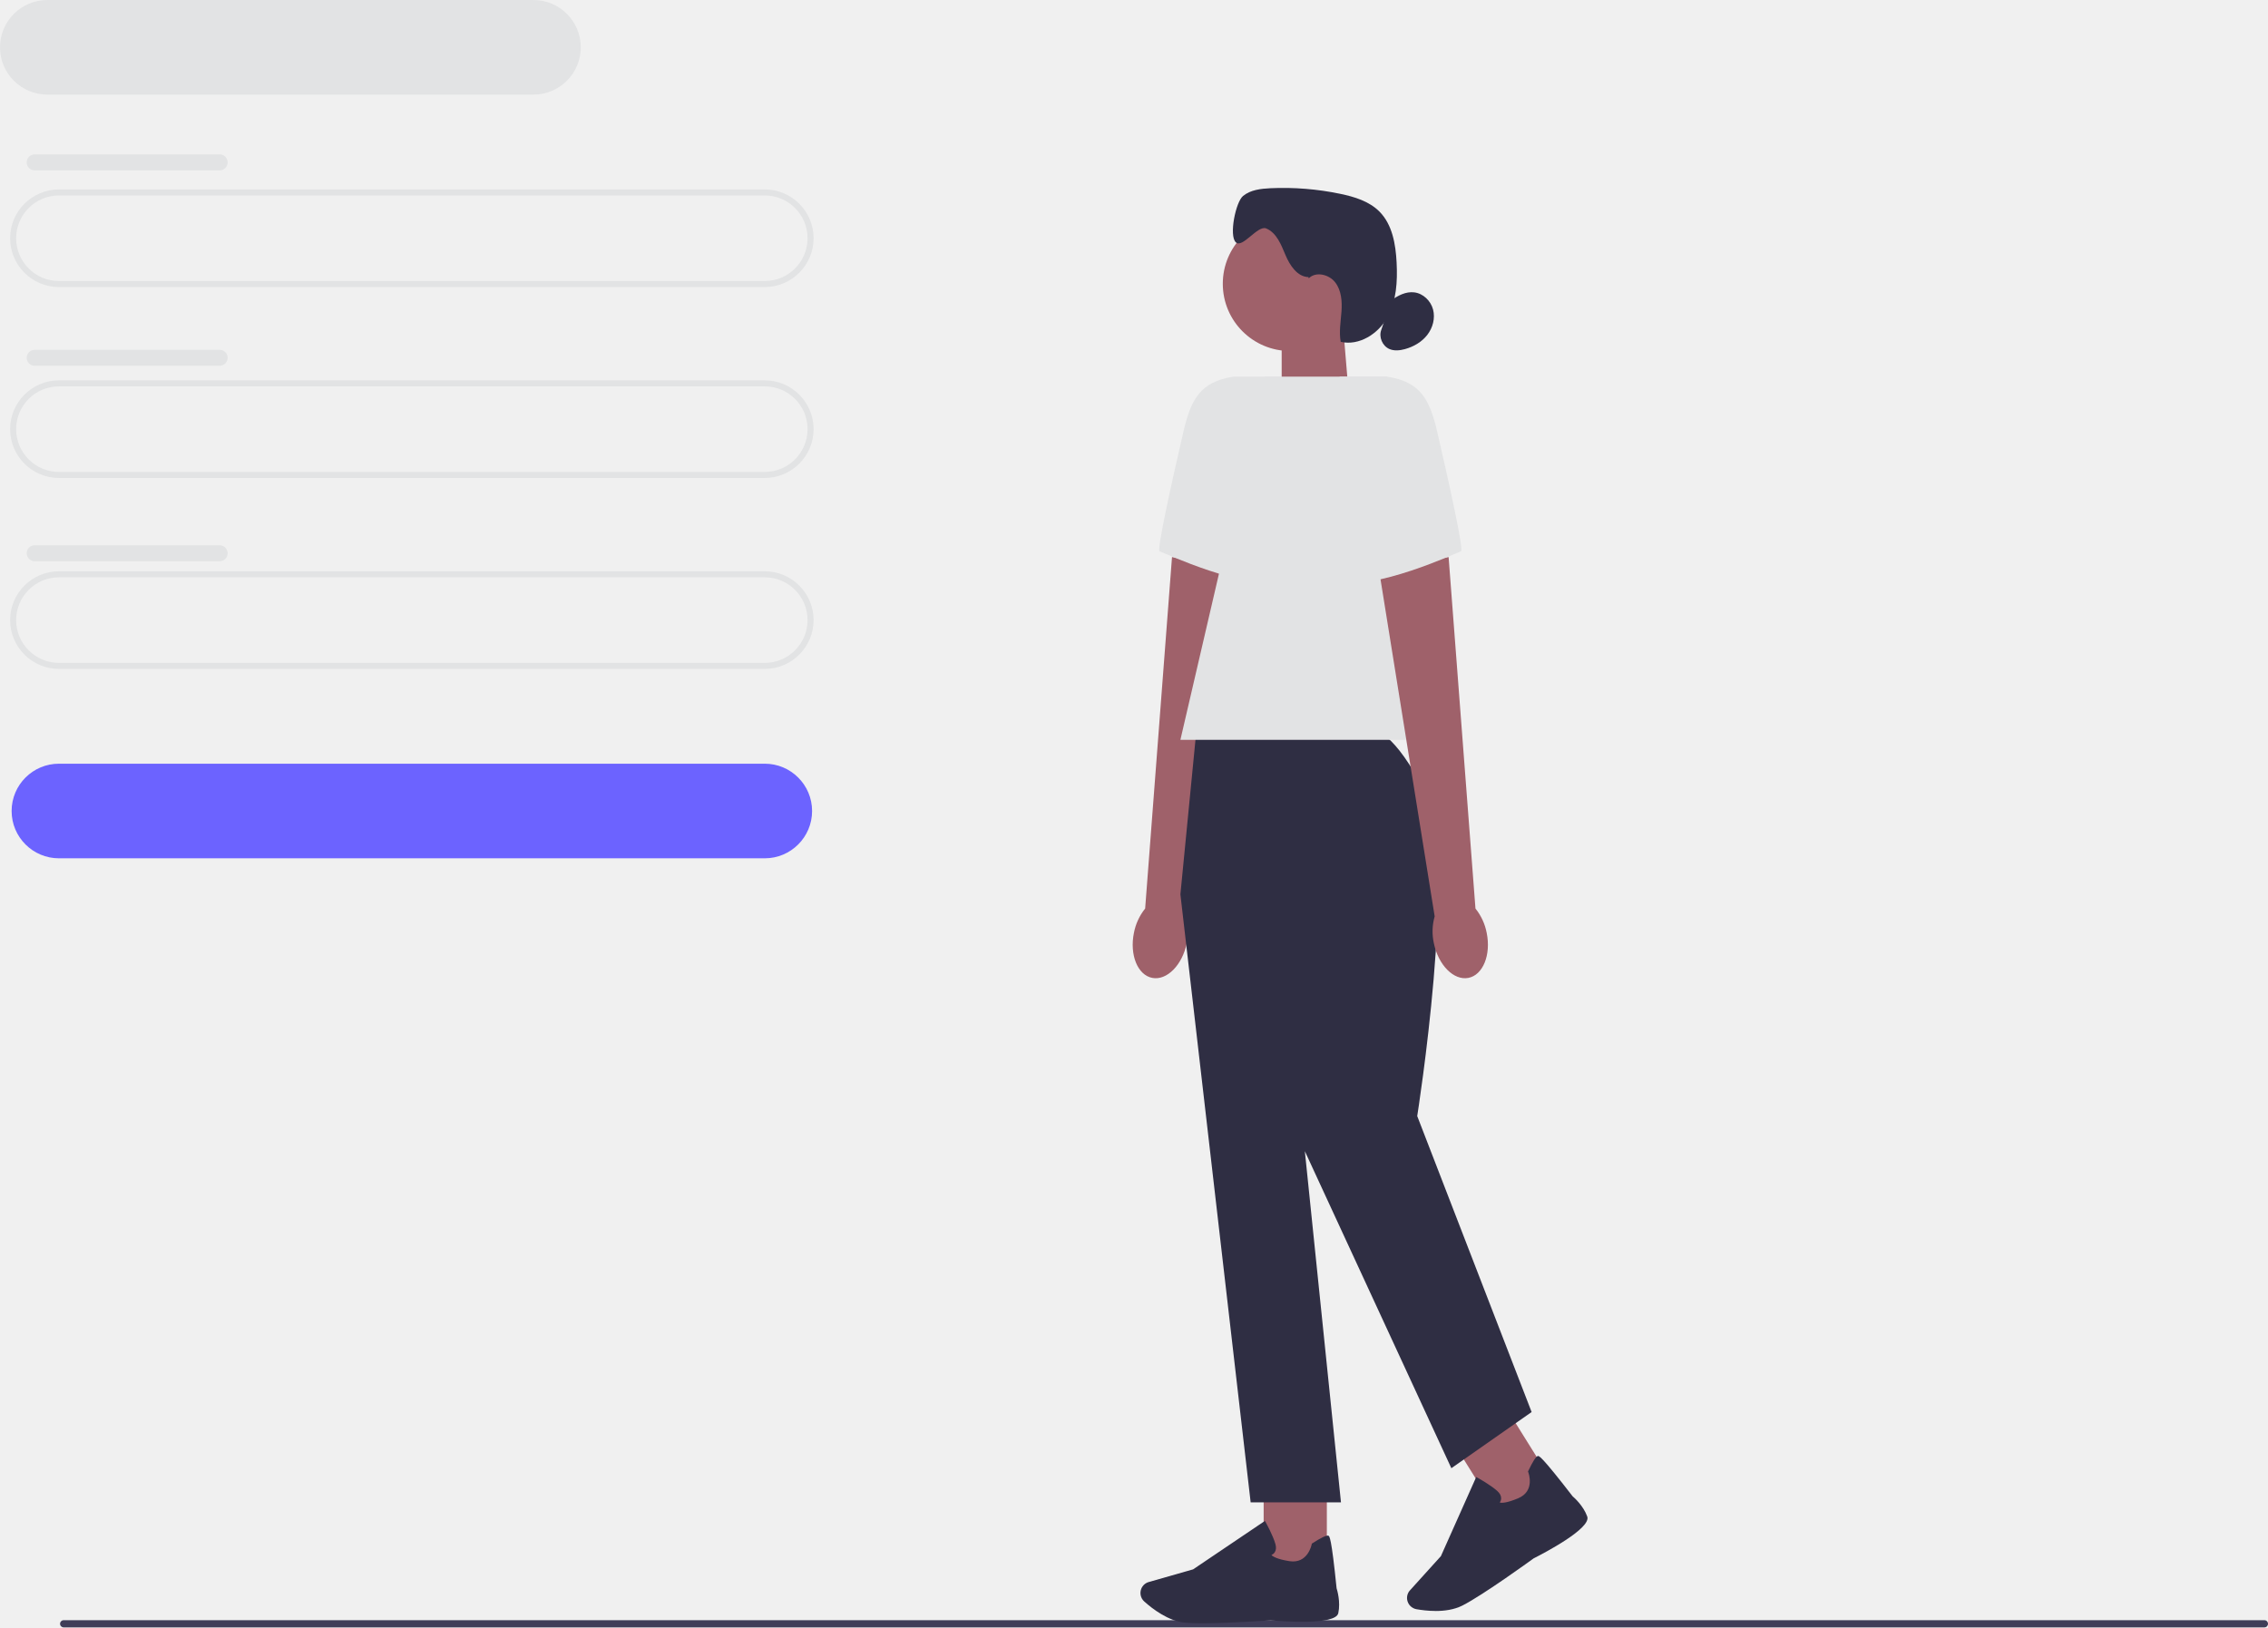
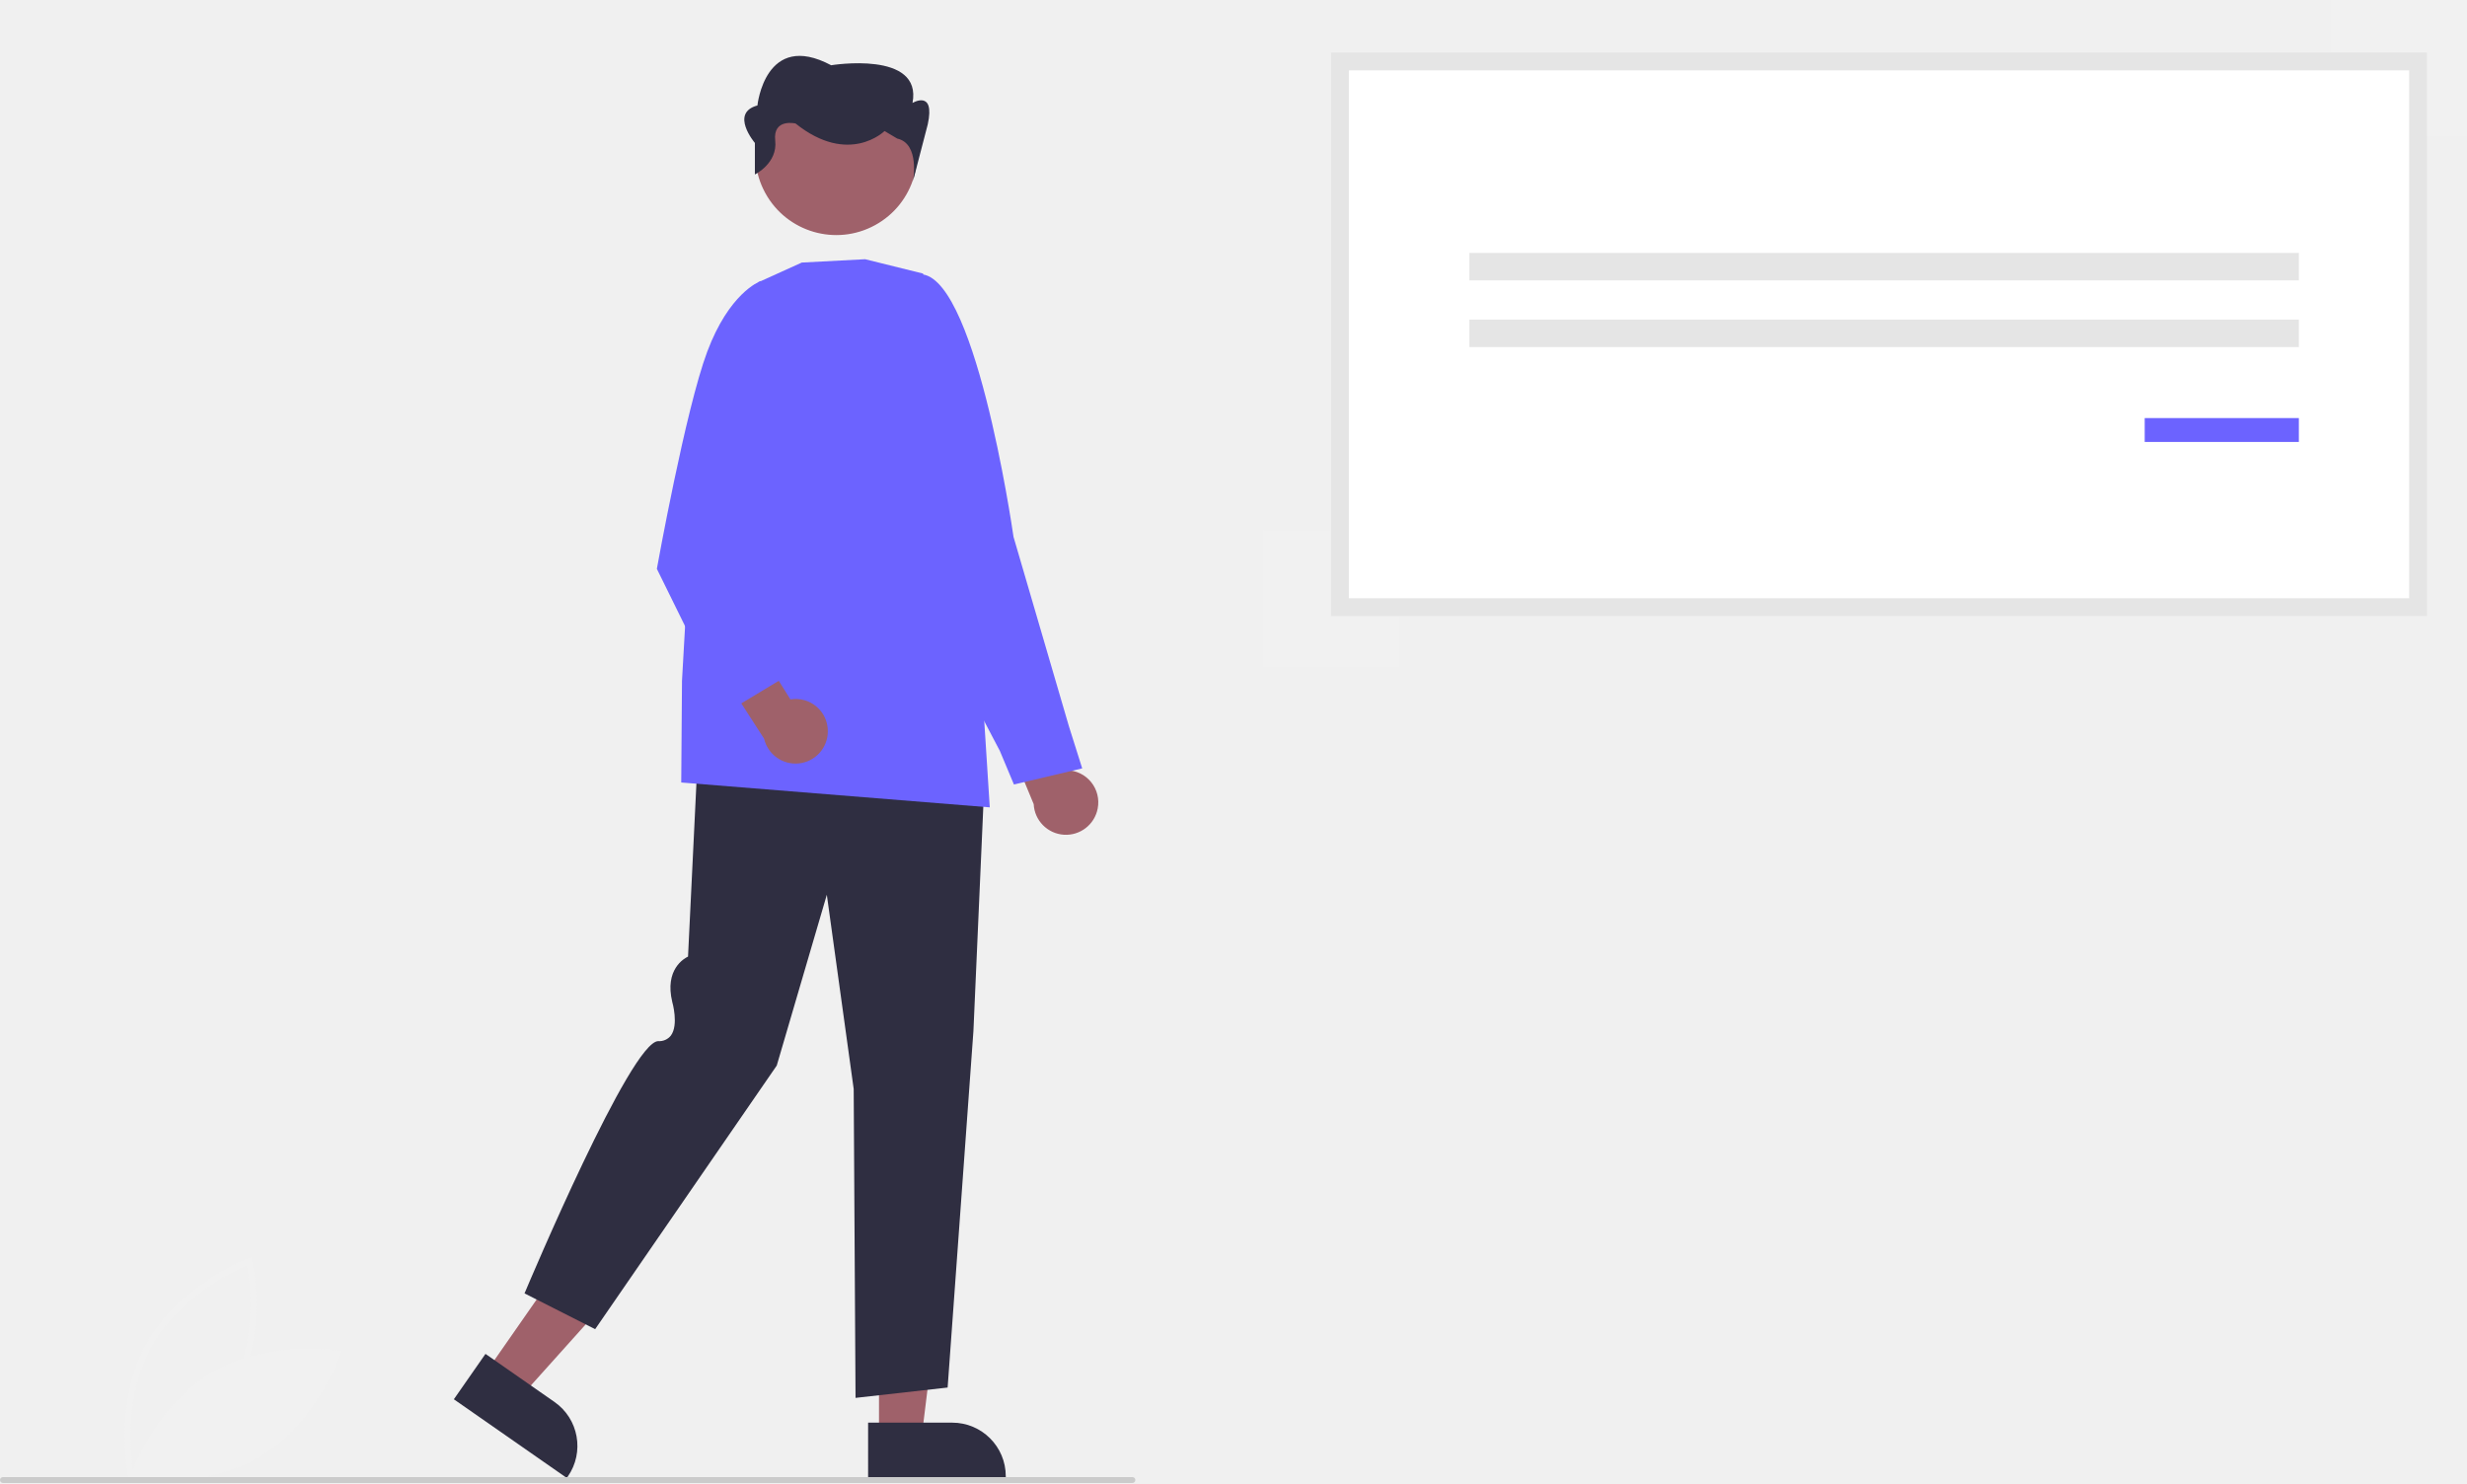
- <svg xmlns="http://www.w3.org/2000/svg" width="751.57" height="539.42" viewBox="0 0 751.57 539.42" role="img" artist="Katerina Limpitsouni" source="https://undraw.co/">
-   <path d="m19.9,538.23c0,.66.53,1.19,1.19,1.19h729.29c.66,0,1.19-.53,1.19-1.19s-.53-1.19-1.19-1.19H21.09c-.66,0-1.19.53-1.19,1.19Z" fill="#3f3d58" />
-   <path d="m253.43,95.15H19.53c-8.92,0-16.18-7.26-16.18-16.18s7.26-16.18,16.18-16.18h233.9c8.92,0,16.18,7.26,16.18,16.18s-7.26,16.18-16.18,16.18ZM19.53,64.79c-7.82,0-14.18,6.36-14.18,14.18s6.36,14.18,14.18,14.18h233.9c7.82,0,14.18-6.36,14.18-14.18s-6.36-14.18-14.18-14.18H19.53Z" fill="#e2e3e4" />
-   <path d="m253.43,284.5H19.53c-8.65,0-15.68-7.03-15.68-15.68s7.03-15.68,15.68-15.68h233.9c8.65,0,15.68,7.03,15.68,15.68s-7.03,15.68-15.68,15.68Z" fill="#6c63ff" />
-   <path d="m176.78,31.36H15.68C7.03,31.36,0,24.33,0,15.68S7.03,0,15.68,0h161.1c8.65,0,15.68,7.03,15.68,15.68s-7.03,15.68-15.68,15.68Z" fill="#e2e3e4" />
-   <path d="m253.43,158.43H19.53c-8.92,0-16.18-7.26-16.18-16.18s7.26-16.18,16.18-16.18h233.9c8.92,0,16.18,7.26,16.18,16.18s-7.26,16.18-16.18,16.18Zm-233.9-30.36c-7.82,0-14.18,6.36-14.18,14.18s6.36,14.18,14.18,14.18h233.9c7.82,0,14.18-6.36,14.18-14.18s-6.36-14.18-14.18-14.18H19.53Z" fill="#e2e3e4" />
-   <path d="m253.43,221.72H19.53c-8.92,0-16.18-7.26-16.18-16.18s7.26-16.18,16.18-16.18h233.9c8.92,0,16.18,7.26,16.18,16.18s-7.26,16.18-16.18,16.18Zm-233.9-30.36c-7.82,0-14.18,6.36-14.18,14.18s6.36,14.18,14.18,14.18h233.9c7.82,0,14.18-6.36,14.18-14.18s-6.36-14.18-14.18-14.18H19.53Z" fill="#e2e3e4" />
-   <path d="m11.49,51.17h61.3c1.46,0,2.65,1.18,2.65,2.65h0c0,1.46-1.19,2.65-2.65,2.65H11.49c-1.46,0-2.65-1.18-2.65-2.65h0c0-1.46,1.19-2.65,2.65-2.65Z" fill="#e2e3e4" />
-   <path d="m11.49,115.95h61.3c1.46,0,2.65,1.18,2.65,2.64h0c0,1.46-1.19,2.65-2.65,2.65H11.49c-1.46,0-2.65-1.18-2.65-2.64h0c0-1.46,1.19-2.65,2.65-2.65Z" fill="#e2e3e4" />
-   <path d="m11.49,180.74h61.3c1.46,0,2.65,1.18,2.65,2.65h0c0,1.46-1.19,2.64-2.65,2.64H11.49c-1.46,0-2.65-1.18-2.65-2.65h0c0-1.46,1.19-2.64,2.65-2.64Z" fill="#e2e3e4" />
-   <g>
-     <polygon points="447.08 132.26 424.72 139.62 424.72 107.43 445.01 107.43 447.08 132.26" fill="#9f616a" />
-     <circle cx="427.49" cy="94.06" r="22.28" fill="#9f616a" />
-     <path d="m433.61,91.85c-3.73-.11-6.18-3.88-7.63-7.32s-2.94-7.39-6.4-8.81c-2.83-1.16-7.82,6.69-10.05,4.6-2.33-2.18-.06-13.37,2.41-15.38,2.47-2.01,5.85-2.4,9.03-2.55,7.76-.36,15.57.27,23.18,1.86,4.71.98,9.55,2.46,12.95,5.86,4.3,4.32,5.4,10.83,5.71,16.92.32,6.23-.04,12.75-3.07,18.2s-9.37,9.47-15.45,8.08c-.61-3.3.01-6.69.25-10.05.23-3.35-.01-6.97-2.06-9.64-2.04-2.67-6.42-3.73-8.8-1.36" fill="#2f2e43" />
-     <path d="m461.02,99.57c2.23-1.63,4.9-3,7.64-2.66,2.96.36,5.47,2.8,6.23,5.69s-.09,6.07-1.93,8.43c-1.83,2.36-4.56,3.92-7.44,4.7-1.67.45-3.5.64-5.09-.04-2.34-1.01-3.61-4-2.69-6.38" fill="#2f2e43" />
-     <g>
-       <path id="uuid-00bc58e7-734f-4d7c-a085-03c0cd267642-333" d="m375.76,309.2c-1.49,7.32,1.24,14.01,6.08,14.94s9.97-4.26,11.45-11.58c.63-2.92.53-5.94-.29-8.82l18.43-114.75-23.05-4.34-8.9,116.5c-1.89,2.36-3.16,5.12-3.72,8.06h0Z" fill="#9f616a" />
-       <path d="m424.48,124.85h-15.73c-11.12,1.69-14.14,7.62-16.67,18.58-3.86,16.72-8.79,38.98-7.81,39.31,1.57.52,28.35,13.12,42,10.24l-1.79-68.13h0Z" fill="#e2e3e4" />
-     </g>
-     <rect x="418.75" y="490.36" width="20.94" height="29.71" fill="#9f616a" />
-     <path d="m398.36,538.05c-2.2,0-4.16-.05-5.64-.19-5.56-.51-10.87-4.62-13.54-7.02-1.2-1.08-1.58-2.8-.96-4.28h0c.45-1.06,1.34-1.86,2.45-2.17l14.7-4.2,23.8-16.06.27.48c.1.18,2.44,4.39,3.22,7.23.3,1.08.22,1.98-.23,2.68-.31.48-.75.76-1.1.92.43.45,1.78,1.37,5.94,2.03,6.07.96,7.35-5.33,7.4-5.59l.04-.21.18-.12c2.89-1.86,4.67-2.71,5.28-2.53.38.11,1.02.31,2.75,17.44.17.54,1.38,4.48.56,8.25-.89,4.1-18.81,2.69-22.4,2.37-.1.01-13.52.97-22.71.97h0Z" fill="#2f2e43" />
-     <rect x="487.82" y="470.31" width="20.94" height="29.71" transform="translate(-181.25 337.18) rotate(-31.95)" fill="#9f616a" />
-     <path d="m475.72,533.98c-2.46,0-4.72-.3-6.33-.58-1.58-.28-2.82-1.54-3.08-3.12h0c-.18-1.14.15-2.29.93-3.14l10.25-11.34,11.7-26.22.48.26c.18.1,4.39,2.43,6.56,4.43.83.76,1.24,1.57,1.22,2.4-.01.58-.23,1.04-.45,1.37.6.16,2.23.22,6.11-1.42,5.66-2.39,3.42-8.41,3.32-8.66l-.08-.2.09-.19c1.47-3.11,2.52-4.77,3.14-4.94.39-.11,1.03-.28,11.56,13.35.43.36,3.54,3.07,4.84,6.7,1.41,3.95-14.54,12.24-17.75,13.86-.1.08-16.79,12.21-23.65,15.66-2.72,1.37-5.94,1.79-8.87,1.79h0Z" fill="#2f2e43" />
-     <path d="m455.11,241.91h-58.63l-5.32,54.54,23.28,201.52h29.93l-11.97-116.39,48.55,105.08,26.6-18.62-37.91-98.1s13.54-85.46,2.9-106.75c-10.64-21.28-17.43-21.28-17.43-21.28h0Z" fill="#2f2e43" />
-     <polygon points="484.28 245.23 391.16 245.23 419.1 124.85 459.67 124.85 484.28 245.23" fill="#e2e3e4" />
-     <path id="uuid-ece83039-1aa0-468e-a846-e0cb6ecd6032-334" d="m492.66,309.2c1.49,7.32-1.24,14.01-6.08,14.94s-9.97-4.26-11.45-11.58c-.63-2.92-.53-5.94.29-8.82l-18.43-114.75,23.05-4.34,8.9,116.5c1.89,2.36,3.16,5.12,3.72,8.06h0Z" fill="#9f616a" />
-     <path d="m443.94,124.85h15.73c11.12,1.69,14.14,7.62,16.67,18.58,3.86,16.72,8.79,38.98,7.81,39.31-1.57.52-28.35,13.12-42,10.24l1.79-68.13h0Z" fill="#e2e3e4" />
-   </g>
+ <svg xmlns="http://www.w3.org/2000/svg" width="832.206" height="500.356" viewBox="0 0 832.206 500.356" role="img" artist="Katerina Limpitsouni" source="https://undraw.co/">
+   <path d="M227.317,699.06c-.056-.245-5.44-24.798,5.556-45.19,10.996-20.392,34.468-29.385,34.704-29.474l1.073-.402.253,1.118c.056.245,5.44,24.798-5.556,45.19-10.996,20.392-34.468,29.385-34.704,29.474l-1.073.402Zm39.862-72.338c-4.702,2.022-23.258,10.874-32.545,28.097-9.288,17.225-6.486,37.594-5.592,42.631,4.7-2.018,23.249-10.855,32.545-28.097C270.874,652.129,268.072,631.762,267.178,626.722Z" transform="translate(-183.897 -199.8219)" fill="#f1f1f1" />
+   <path d="M254.944,663.149c-19.761,11.889-27.371,35.503-27.371,35.503s24.428,4.339,44.188-7.55,27.371-35.503,27.371-35.503S274.704,651.26,254.944,663.149Z" transform="translate(-183.897 -199.8219)" fill="#f1f1f1" />
+   <path d="M554.193,472.564a10.837,10.837,0,0,0-10.48-12.897l-9.151-23.012-15.341,2.15,13.379,32.317a10.896,10.896,0,0,0,21.592,1.443Z" transform="translate(-183.897 -199.8219)" fill="#9f616a" />
+   <path d="M525.93,464.479l-4.753-11.335-29.621-56.385,1.611-104.332.309-.041c18.954-2.504,31.778,84.829,32.315,88.548l18.716,64.008,4.455,14.108Z" transform="translate(-183.897 -199.8219)" fill="#6c63ff" />
+   <polygon points="296.518 484.658 310.92 484.657 317.771 429.106 296.515 429.107 296.518 484.658" fill="#9f616a" />
+   <path d="M476.741,679.778l28.363-.001h.001a18.076,18.076,0,0,1,18.075,18.075v.587l-46.438.002Z" transform="translate(-183.897 -199.8219)" fill="#2f2e41" />
+   <polygon points="164.095 462.715 175.912 470.949 213.294 429.291 195.854 417.138 164.095 462.715" fill="#9f616a" />
+   <path d="M347.667,656.579l23.271,16.216.001.001a18.076,18.076,0,0,1,4.495,25.164l-.336.482L336.997,671.891Z" transform="translate(-183.897 -199.8219)" fill="#2f2e41" />
+   <path d="M472.5,671.422l-.622-104.21L462.815,501.686,445.92,559.31l-.033.047-61.225,88.885-23.823-12.07.131-.31c1.456-3.463,35.762-84.794,44.983-84.794a4.98,4.98,0,0,0,4.242-1.864c2.706-3.614.502-11.283.48-11.36-2.64-10.946,3.997-14.674,5.319-15.296l3.556-73.397.369.025,96.39,6.761-4.044,91.766-8.699,120.232-.299.034Z" transform="translate(-183.897 -199.8219)" fill="#2f2e41" />
+   <path d="M517.781,472.202l-.417-.034L413.7,463.812l.256-34.3,5.074-89.558.029-.062,20.663-44.859,14.647-6.633,21.37-1.125.052.013,19.503,4.832,20.288,145.639Z" transform="translate(-183.897 -199.8219)" fill="#6c63ff" />
+   <circle cx="465.995" cy="251.83" r="27.294" transform="translate(-247.5841 54.55847) rotate(-28.66324)" fill="#9f616a" />
+   <path d="M438.546,258.681v-10.634s-8.576-10.1.858-12.645c0,0,2.573-25.443,24.87-13.57,0,0,30.873-5.089,27.443,12.721,0,0,7.718-4.65,5.146,7.224L491.887,260.904s2.403-12.634-5.315-14.33l-4.288-2.544s-12.006,11.873-30.016-2.544c0,0-7.718-1.842-6.861,5.791S438.546,258.681,438.546,258.681Z" transform="translate(-183.897 -199.8219)" fill="#2f2e41" />
+   <path d="M463.154,446.587a10.837,10.837,0,0,0-12.624-10.807l-13.132-20.997-14.706,4.868,18.961,29.391a10.896,10.896,0,0,0,21.5-2.456Z" transform="translate(-183.897 -199.8219)" fill="#9f616a" />
+   <path d="M429.236,439.969l-23.758-48.235.021-.117c.096-.534,9.659-53.634,16.973-73.152,7.36-19.641,17.436-23.585,17.861-23.743l.213-.079,9.034,8.665-12.514,83.527,13.489,40.284Z" transform="translate(-183.897 -199.8219)" fill="#6c63ff" />
+   <rect x="786.206" width="46" height="46" fill="#f1f1f1" />
+   <rect x="426.206" y="179" width="46" height="46" fill="#f1f1f1" />
+   <path d="M635.922,404.665H999.597V220.556H635.922Z" transform="translate(-183.897 -199.8219)" fill="#fff" />
+   <path d="M1002.597,407.665H632.922V217.556h369.675Zm-363.675-6h357.675V223.556H638.922Z" transform="translate(-183.897 -199.8219)" fill="#e5e5e5" />
+   <rect x="495.678" y="85.316" width="279.806" height="9.279" fill="#e5e5e5" />
+   <rect x="495.678" y="107.819" width="279.806" height="9.279" fill="#e5e5e5" />
+   <rect x="723.484" y="141.045" width="52" height="8.053" fill="#6c63ff" />
+   <path d="M565.897,700.138h-381a1,1,0,1,1,0-2h381a1,1,0,0,1,0,2Z" transform="translate(-183.897 -199.8219)" fill="#cbcbcb" />
</svg>
